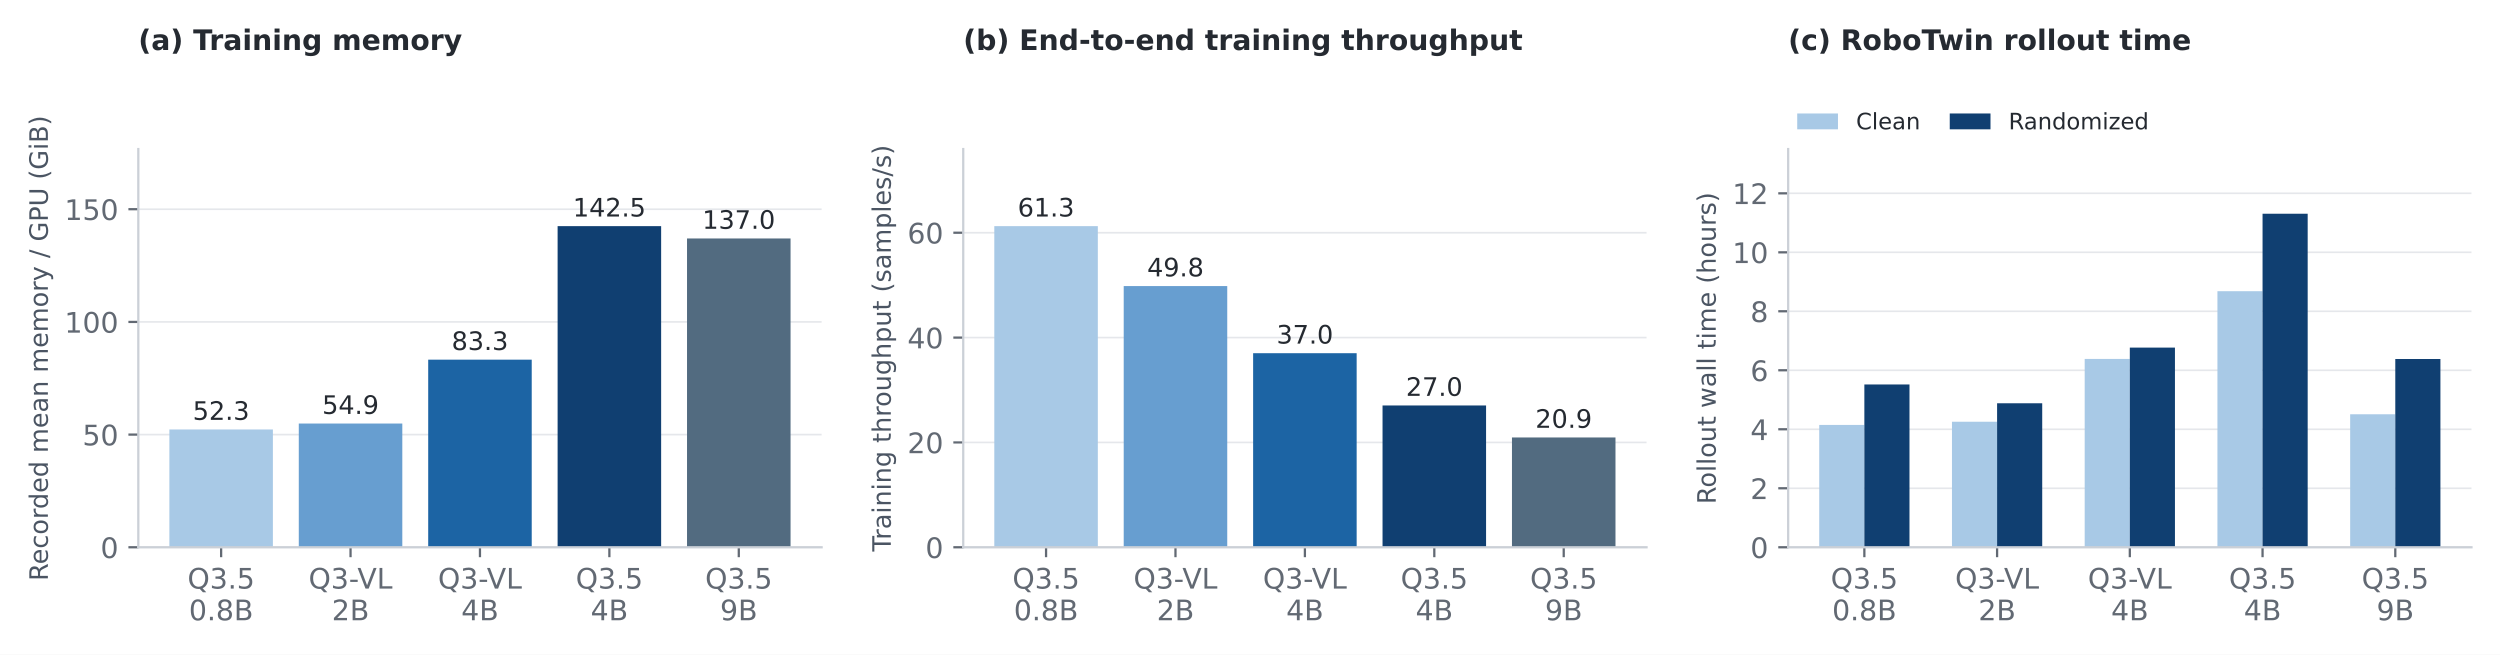
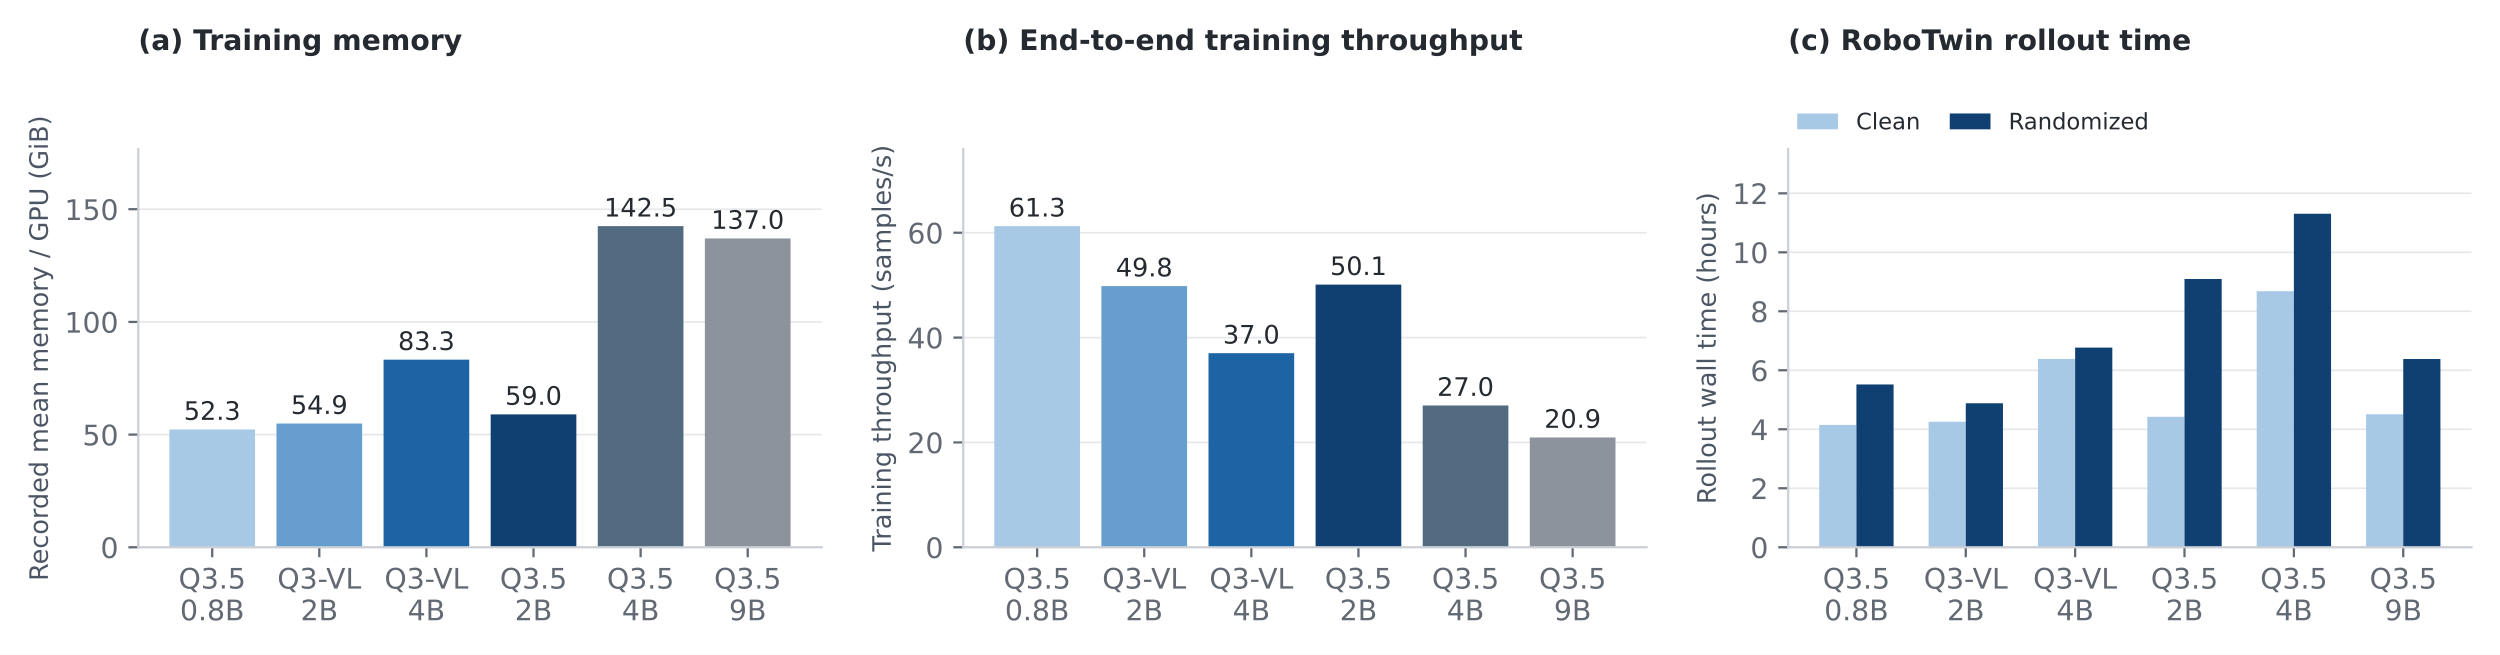
<svg xmlns="http://www.w3.org/2000/svg" xmlns:xlink="http://www.w3.org/1999/xlink" width="883.518pt" height="231.37pt" viewBox="0 0 883.518 231.37" version="1.1">
  <defs>
    <style type="text/css">*{stroke-linejoin: round; stroke-linecap: butt}</style>
  </defs>
  <g id="figure_1">
    <g id="patch_1">
-       <path d="M 0 231.37  L 883.518 231.37  L 883.518 0  L 0 0  z " style="fill: #ffffff" />
+       <path d="M 0 231.37 L 883.518 231.37 L 883.518 0 L 0 0 z " style="fill: #ffffff" />
    </g>
    <g id="axes_1">
      <g id="patch_2">
-         <path d="M 48.878 193.414  L 290.364 193.414  L 290.364 52.678  L 48.878 52.678  z " style="fill: #ffffff" />
+         <path d="M 48.878 193.414 L 290.364 193.414 L 290.364 52.678 L 48.878 52.678 z " style="fill: #ffffff" />
      </g>
      <g id="matplotlib.axis_1">
        <g id="xtick_1">
          <g id="line2d_1">
            <defs>
-               <path id="m65e625a162" d="M 0 0  L 0 3.5  " style="stroke: #626973; stroke-width: 0.8" />
+               <path id="m1ceeb39c96" d="M 0 0 L 0 3.5 " style="stroke: #626973; stroke-width: 0.8" />
            </defs>
            <g>
-               <use xlink:href="#m65e625a162" x="78.149" y="193.414" style="fill: #626973; stroke: #626973; stroke-width: 0.8" />
+               <use xlink:href="#m1ceeb39c96" x="74.995" y="193.414" style="fill: #626973; stroke: #626973; stroke-width: 0.8" />
            </g>
          </g>
          <g id="text_1">
-             <text style="font-size: 10px; font-family: 'DejaVu Sans'; fill: #626973" transform="translate(66.26142 208.0129)">Q3.5</text>
-             <text style="font-size: 10px; font-family: 'DejaVu Sans'; fill: #626973" transform="translate(66.76689 219.2107)">0.8B</text>
+             <text style="font-size: 10px; font-family: 'DejaVu Sans'; fill: #626973" transform="translate(63.10721 208.0129)">Q3.5</text>
+             <text style="font-size: 10px; font-family: 'DejaVu Sans'; fill: #626973" transform="translate(63.61268 219.2107)">0.8B</text>
          </g>
        </g>
        <g id="xtick_2">
          <g id="line2d_2">
            <g>
-               <use xlink:href="#m65e625a162" x="123.885" y="193.414" style="fill: #626973; stroke: #626973; stroke-width: 0.8" />
+               <use xlink:href="#m1ceeb39c96" x="112.845" y="193.414" style="fill: #626973; stroke: #626973; stroke-width: 0.8" />
            </g>
          </g>
          <g id="text_2">
-             <text style="font-size: 10px; font-family: 'DejaVu Sans'; fill: #626973" transform="translate(109.0514 208.0129)">Q3-VL</text>
-             <text style="font-size: 10px; font-family: 'DejaVu Sans'; fill: #626973" transform="translate(117.2733 219.2107)">2B</text>
+             <text style="font-size: 10px; font-family: 'DejaVu Sans'; fill: #626973" transform="translate(98.01169 208.0129)">Q3-VL</text>
+             <text style="font-size: 10px; font-family: 'DejaVu Sans'; fill: #626973" transform="translate(106.2336 219.2107)">2B</text>
          </g>
        </g>
        <g id="xtick_3">
          <g id="line2d_3">
            <g>
-               <use xlink:href="#m65e625a162" x="169.621" y="193.414" style="fill: #626973; stroke: #626973; stroke-width: 0.8" />
+               <use xlink:href="#m1ceeb39c96" x="150.696" y="193.414" style="fill: #626973; stroke: #626973; stroke-width: 0.8" />
            </g>
          </g>
          <g id="text_3">
-             <text style="font-size: 10px; font-family: 'DejaVu Sans'; fill: #626973" transform="translate(154.7876 208.0129)">Q3-VL</text>
-             <text style="font-size: 10px; font-family: 'DejaVu Sans'; fill: #626973" transform="translate(163.0094 219.2107)">4B</text>
+             <text style="font-size: 10px; font-family: 'DejaVu Sans'; fill: #626973" transform="translate(135.8623 208.0129)">Q3-VL</text>
+             <text style="font-size: 10px; font-family: 'DejaVu Sans'; fill: #626973" transform="translate(144.0841 219.2107)">4B</text>
          </g>
        </g>
        <g id="xtick_4">
          <g id="line2d_4">
            <g>
-               <use xlink:href="#m65e625a162" x="215.357" y="193.414" style="fill: #626973; stroke: #626973; stroke-width: 0.8" />
+               <use xlink:href="#m1ceeb39c96" x="188.546" y="193.414" style="fill: #626973; stroke: #626973; stroke-width: 0.8" />
            </g>
          </g>
          <g id="text_4">
-             <text style="font-size: 10px; font-family: 'DejaVu Sans'; fill: #626973" transform="translate(203.4698 208.0129)">Q3.5</text>
-             <text style="font-size: 10px; font-family: 'DejaVu Sans'; fill: #626973" transform="translate(208.7455 219.2107)">4B</text>
+             <text style="font-size: 10px; font-family: 'DejaVu Sans'; fill: #626973" transform="translate(176.6589 208.0129)">Q3.5</text>
+             <text style="font-size: 10px; font-family: 'DejaVu Sans'; fill: #626973" transform="translate(181.9347 219.2107)">2B</text>
          </g>
        </g>
        <g id="xtick_5">
          <g id="line2d_5">
            <g>
-               <use xlink:href="#m65e625a162" x="261.093" y="193.414" style="fill: #626973; stroke: #626973; stroke-width: 0.8" />
+               <use xlink:href="#m1ceeb39c96" x="226.397" y="193.414" style="fill: #626973; stroke: #626973; stroke-width: 0.8" />
            </g>
          </g>
          <g id="text_5">
-             <text style="font-size: 10px; font-family: 'DejaVu Sans'; fill: #626973" transform="translate(249.2059 208.0129)">Q3.5</text>
-             <text style="font-size: 10px; font-family: 'DejaVu Sans'; fill: #626973" transform="translate(254.4816 219.2107)">9B</text>
+             <text style="font-size: 10px; font-family: 'DejaVu Sans'; fill: #626973" transform="translate(214.5095 208.0129)">Q3.5</text>
+             <text style="font-size: 10px; font-family: 'DejaVu Sans'; fill: #626973" transform="translate(219.7853 219.2107)">4B</text>
+           </g>
+         </g>
+         <g id="xtick_6">
+           <g id="line2d_6">
+             <g>
+               <use xlink:href="#m1ceeb39c96" x="264.248" y="193.414" style="fill: #626973; stroke: #626973; stroke-width: 0.8" />
+             </g>
+           </g>
+           <g id="text_6">
+             <text style="font-size: 10px; font-family: 'DejaVu Sans'; fill: #626973" transform="translate(252.3601 208.0129)">Q3.5</text>
+             <text style="font-size: 10px; font-family: 'DejaVu Sans'; fill: #626973" transform="translate(257.6359 219.2107)">9B</text>
          </g>
        </g>
      </g>
      <g id="matplotlib.axis_2">
        <g id="ytick_1">
-           <g id="line2d_6">
-             <path d="M 48.878 193.414  L 290.364 193.414  " clip-path="url(#p0111be0863)" style="fill: none; stroke: #e5e7eb; stroke-width: 0.6; stroke-linecap: square" />
-           </g>
          <g id="line2d_7">
+             <path d="M 48.878 193.414 L 290.364 193.414 " clip-path="url(#pf7e05be89d)" style="fill: none; stroke: #e5e7eb; stroke-width: 0.6; stroke-linecap: square" />
+           </g>
+           <g id="line2d_8">
            <defs>
-               <path id="m2b2f11b1a8" d="M 0 0  L -3.5 0  " style="stroke: #626973; stroke-width: 0.8" />
+               <path id="me6a052bbff" d="M 0 0 L -3.5 0 " style="stroke: #626973; stroke-width: 0.8" />
            </defs>
            <g>
-               <use xlink:href="#m2b2f11b1a8" x="48.878" y="193.414" style="fill: #626973; stroke: #626973; stroke-width: 0.8" />
-             </g>
-           </g>
-           <g id="text_6">
+               <use xlink:href="#me6a052bbff" x="48.878" y="193.414" style="fill: #626973; stroke: #626973; stroke-width: 0.8" />
+             </g>
+           </g>
+           <g id="text_7">
            <text style="font-size: 10px; font-family: 'DejaVu Sans'; text-anchor: end; fill: #626973" x="41.878" y="197.214" transform="rotate(-0 41.87781 197.2137)">0</text>
          </g>
        </g>
        <g id="ytick_2">
-           <g id="line2d_8">
-             <path d="M 48.878 153.591  L 290.364 153.591  " clip-path="url(#p0111be0863)" style="fill: none; stroke: #e5e7eb; stroke-width: 0.6; stroke-linecap: square" />
-           </g>
          <g id="line2d_9">
-             <g>
-               <use xlink:href="#m2b2f11b1a8" x="48.878" y="153.591" style="fill: #626973; stroke: #626973; stroke-width: 0.8" />
-             </g>
-           </g>
-           <g id="text_7">
+             <path d="M 48.878 153.591 L 290.364 153.591 " clip-path="url(#pf7e05be89d)" style="fill: none; stroke: #e5e7eb; stroke-width: 0.6; stroke-linecap: square" />
+           </g>
+           <g id="line2d_10">
+             <g>
+               <use xlink:href="#me6a052bbff" x="48.878" y="153.591" style="fill: #626973; stroke: #626973; stroke-width: 0.8" />
+             </g>
+           </g>
+           <g id="text_8">
            <text style="font-size: 10px; font-family: 'DejaVu Sans'; text-anchor: end; fill: #626973" x="41.878" y="157.39" transform="rotate(-0 41.87781 157.3902)">50</text>
          </g>
        </g>
        <g id="ytick_3">
-           <g id="line2d_10">
-             <path d="M 48.878 113.768  L 290.364 113.768  " clip-path="url(#p0111be0863)" style="fill: none; stroke: #e5e7eb; stroke-width: 0.6; stroke-linecap: square" />
-           </g>
          <g id="line2d_11">
-             <g>
-               <use xlink:href="#m2b2f11b1a8" x="48.878" y="113.768" style="fill: #626973; stroke: #626973; stroke-width: 0.8" />
-             </g>
-           </g>
-           <g id="text_8">
+             <path d="M 48.878 113.768 L 290.364 113.768 " clip-path="url(#pf7e05be89d)" style="fill: none; stroke: #e5e7eb; stroke-width: 0.6; stroke-linecap: square" />
+           </g>
+           <g id="line2d_12">
+             <g>
+               <use xlink:href="#me6a052bbff" x="48.878" y="113.768" style="fill: #626973; stroke: #626973; stroke-width: 0.8" />
+             </g>
+           </g>
+           <g id="text_9">
            <text style="font-size: 10px; font-family: 'DejaVu Sans'; text-anchor: end; fill: #626973" x="41.878" y="117.567" transform="rotate(-0 41.87781 117.5668)">100</text>
          </g>
        </g>
        <g id="ytick_4">
-           <g id="line2d_12">
-             <path d="M 48.878 73.944  L 290.364 73.944  " clip-path="url(#p0111be0863)" style="fill: none; stroke: #e5e7eb; stroke-width: 0.6; stroke-linecap: square" />
-           </g>
          <g id="line2d_13">
-             <g>
-               <use xlink:href="#m2b2f11b1a8" x="48.878" y="73.944" style="fill: #626973; stroke: #626973; stroke-width: 0.8" />
-             </g>
-           </g>
-           <g id="text_9">
+             <path d="M 48.878 73.944 L 290.364 73.944 " clip-path="url(#pf7e05be89d)" style="fill: none; stroke: #e5e7eb; stroke-width: 0.6; stroke-linecap: square" />
+           </g>
+           <g id="line2d_14">
+             <g>
+               <use xlink:href="#me6a052bbff" x="48.878" y="73.944" style="fill: #626973; stroke: #626973; stroke-width: 0.8" />
+             </g>
+           </g>
+           <g id="text_10">
            <text style="font-size: 10px; font-family: 'DejaVu Sans'; text-anchor: end; fill: #626973" x="41.878" y="77.743" transform="rotate(-0 41.87781 77.74337)">150</text>
          </g>
        </g>
-         <g id="text_10">
+         <g id="text_11">
          <text style="font-size: 9px; font-family: 'DejaVu Sans'; text-anchor: middle; fill: #4b5563" x="16.919" y="123.046" transform="rotate(-90 16.91859 123.0464)">Recorded mean memory / GPU (GiB)</text>
        </g>
      </g>
      <g id="patch_3">
-         <path d="M 59.854 193.414  L 96.443 193.414  L 96.443 151.783  L 59.854 151.783  z " clip-path="url(#p0111be0863)" style="fill: #a8c9e6" />
+         <path d="M 59.854 193.414 L 90.135 193.414 L 90.135 151.783 L 59.854 151.783 z " clip-path="url(#pf7e05be89d)" style="fill: #a8c9e6" />
      </g>
      <g id="patch_4">
-         <path d="M 105.591 193.414  L 142.179 193.414  L 142.179 149.688  L 105.591 149.688  z " clip-path="url(#p0111be0863)" style="fill: #679ed0" />
+         <path d="M 97.705 193.414 L 127.986 193.414 L 127.986 149.688 L 97.705 149.688 z " clip-path="url(#pf7e05be89d)" style="fill: #679ed0" />
      </g>
      <g id="patch_5">
-         <path d="M 151.327 193.414  L 187.916 193.414  L 187.916 127.1  L 151.327 127.1  z " clip-path="url(#p0111be0863)" style="fill: #1c64a4" />
+         <path d="M 135.556 193.414 L 165.836 193.414 L 165.836 127.1 L 135.556 127.1 z " clip-path="url(#pf7e05be89d)" style="fill: #1c64a4" />
      </g>
      <g id="patch_6">
-         <path d="M 197.063 193.414  L 233.652 193.414  L 233.652 79.918  L 197.063 79.918  z " clip-path="url(#p0111be0863)" style="fill: #103f71" />
+         <path d="M 173.406 193.414 L 203.687 193.414 L 203.687 146.463 L 173.406 146.463 z " clip-path="url(#pf7e05be89d)" style="fill: #103f71" />
      </g>
      <g id="patch_7">
-         <path d="M 242.799 193.414  L 279.388 193.414  L 279.388 84.266  L 242.799 84.266  z " clip-path="url(#p0111be0863)" style="fill: #526b80" />
+         <path d="M 211.257 193.414 L 241.537 193.414 L 241.537 79.918 L 211.257 79.918 z " clip-path="url(#pf7e05be89d)" style="fill: #526b80" />
      </g>
      <g id="patch_8">
-         <path d="M 48.878 193.414  L 48.878 52.678  " style="fill: none; stroke: #cbd0d7; stroke-width: 0.8; stroke-linejoin: miter; stroke-linecap: square" />
+         <path d="M 249.107 193.414 L 279.388 193.414 L 279.388 84.266 L 249.107 84.266 z " clip-path="url(#pf7e05be89d)" style="fill: #8c939c" />
      </g>
      <g id="patch_9">
-         <path d="M 48.878 193.414  L 290.364 193.414  " style="fill: none; stroke: #cbd0d7; stroke-width: 0.8; stroke-linejoin: miter; stroke-linecap: square" />
-       </g>
-       <g id="text_11">
-         <text style="font-size: 9px; font-family: 'DejaVu Sans'; text-anchor: middle; fill: #252a31" x="78.149" y="148.378" transform="rotate(-0 78.14892 148.3781)">52.3</text>
+         <path d="M 48.878 193.414 L 48.878 52.678 " style="fill: none; stroke: #cbd0d7; stroke-width: 0.8; stroke-linejoin: miter; stroke-linecap: square" />
+       </g>
+       <g id="patch_10">
+         <path d="M 48.878 193.414 L 290.364 193.414 " style="fill: none; stroke: #cbd0d7; stroke-width: 0.8; stroke-linejoin: miter; stroke-linecap: square" />
      </g>
      <g id="text_12">
-         <text style="font-size: 9px; font-family: 'DejaVu Sans'; text-anchor: middle; fill: #252a31" x="123.885" y="146.283" transform="rotate(-0 123.885 146.2834)">54.9</text>
+         <text style="font-size: 9px; font-family: 'DejaVu Sans'; text-anchor: middle; fill: #252a31" x="74.995" y="148.378" transform="rotate(-0 74.99471 148.3781)">52.3</text>
      </g>
      <g id="text_13">
-         <text style="font-size: 9px; font-family: 'DejaVu Sans'; text-anchor: middle; fill: #252a31" x="169.621" y="123.696" transform="rotate(-0 169.6211 123.6956)">83.3</text>
+         <text style="font-size: 9px; font-family: 'DejaVu Sans'; text-anchor: middle; fill: #252a31" x="112.845" y="146.283" transform="rotate(-0 112.8453 146.2834)">54.9</text>
      </g>
      <g id="text_14">
-         <text style="font-size: 9px; font-family: 'DejaVu Sans'; text-anchor: middle; fill: #252a31" x="215.357" y="76.513" transform="rotate(-0 215.3573 76.51276)">142.5</text>
+         <text style="font-size: 9px; font-family: 'DejaVu Sans'; text-anchor: middle; fill: #252a31" x="150.696" y="123.696" transform="rotate(-0 150.6959 123.6956)">83.3</text>
      </g>
      <g id="text_15">
-         <text style="font-size: 9px; font-family: 'DejaVu Sans'; text-anchor: middle; fill: #252a31" x="261.093" y="80.861" transform="rotate(-0 261.0934 80.86148)">137.0</text>
+         <text style="font-size: 9px; font-family: 'DejaVu Sans'; text-anchor: middle; fill: #252a31" x="188.546" y="143.058" transform="rotate(-0 188.5464 143.0577)">59.0</text>
      </g>
      <g id="text_16">
+         <text style="font-size: 9px; font-family: 'DejaVu Sans'; text-anchor: middle; fill: #252a31" x="226.397" y="76.513" transform="rotate(-0 226.397 76.51276)">142.5</text>
+       </g>
+       <g id="text_17">
+         <text style="font-size: 9px; font-family: 'DejaVu Sans'; text-anchor: middle; fill: #252a31" x="264.248" y="80.861" transform="rotate(-0 264.2476 80.86148)">137.0</text>
+       </g>
+       <g id="text_18">
        <text style="font-weight: 700; font-size: 10px; font-family: 'DejaVu Sans'; text-anchor: start; fill: #252a31" x="48.878" y="17.678" transform="rotate(-0 48.87781 17.67844)">(a) Training memory</text>
      </g>
    </g>
    <g id="axes_2">
-       <g id="patch_10">
-         <path d="M 340.414 193.414  L 581.901 193.414  L 581.901 52.678  L 340.414 52.678  z " style="fill: #ffffff" />
+       <g id="patch_11">
+         <path d="M 340.414 193.414 L 581.901 193.414 L 581.901 52.678 L 340.414 52.678 z " style="fill: #ffffff" />
      </g>
      <g id="matplotlib.axis_3">
-         <g id="xtick_6">
-           <g id="line2d_14">
-             <g>
-               <use xlink:href="#m65e625a162" x="369.686" y="193.414" style="fill: #626973; stroke: #626973; stroke-width: 0.8" />
-             </g>
-           </g>
-           <g id="text_17">
-             <text style="font-size: 10px; font-family: 'DejaVu Sans'; fill: #626973" transform="translate(357.7981 208.0129)">Q3.5</text>
-             <text style="font-size: 10px; font-family: 'DejaVu Sans'; fill: #626973" transform="translate(358.3036 219.2107)">0.8B</text>
-           </g>
-         </g>
        <g id="xtick_7">
          <g id="line2d_15">
            <g>
-               <use xlink:href="#m65e625a162" x="415.422" y="193.414" style="fill: #626973; stroke: #626973; stroke-width: 0.8" />
-             </g>
-           </g>
-           <g id="text_18">
-             <text style="font-size: 10px; font-family: 'DejaVu Sans'; fill: #626973" transform="translate(400.5881 208.0129)">Q3-VL</text>
-             <text style="font-size: 10px; font-family: 'DejaVu Sans'; fill: #626973" transform="translate(408.81 219.2107)">2B</text>
+               <use xlink:href="#m1ceeb39c96" x="366.531" y="193.414" style="fill: #626973; stroke: #626973; stroke-width: 0.8" />
+             </g>
+           </g>
+           <g id="text_19">
+             <text style="font-size: 10px; font-family: 'DejaVu Sans'; fill: #626973" transform="translate(354.6439 208.0129)">Q3.5</text>
+             <text style="font-size: 10px; font-family: 'DejaVu Sans'; fill: #626973" transform="translate(355.1493 219.2107)">0.8B</text>
          </g>
        </g>
        <g id="xtick_8">
          <g id="line2d_16">
            <g>
-               <use xlink:href="#m65e625a162" x="461.158" y="193.414" style="fill: #626973; stroke: #626973; stroke-width: 0.8" />
-             </g>
-           </g>
-           <g id="text_19">
-             <text style="font-size: 10px; font-family: 'DejaVu Sans'; fill: #626973" transform="translate(446.3242 208.0129)">Q3-VL</text>
-             <text style="font-size: 10px; font-family: 'DejaVu Sans'; fill: #626973" transform="translate(454.5461 219.2107)">4B</text>
+               <use xlink:href="#m1ceeb39c96" x="404.382" y="193.414" style="fill: #626973; stroke: #626973; stroke-width: 0.8" />
+             </g>
+           </g>
+           <g id="text_20">
+             <text style="font-size: 10px; font-family: 'DejaVu Sans'; fill: #626973" transform="translate(389.5484 208.0129)">Q3-VL</text>
+             <text style="font-size: 10px; font-family: 'DejaVu Sans'; fill: #626973" transform="translate(397.7702 219.2107)">2B</text>
          </g>
        </g>
        <g id="xtick_9">
          <g id="line2d_17">
            <g>
-               <use xlink:href="#m65e625a162" x="506.894" y="193.414" style="fill: #626973; stroke: #626973; stroke-width: 0.8" />
-             </g>
-           </g>
-           <g id="text_20">
-             <text style="font-size: 10px; font-family: 'DejaVu Sans'; fill: #626973" transform="translate(495.0064 208.0129)">Q3.5</text>
-             <text style="font-size: 10px; font-family: 'DejaVu Sans'; fill: #626973" transform="translate(500.2822 219.2107)">4B</text>
+               <use xlink:href="#m1ceeb39c96" x="442.233" y="193.414" style="fill: #626973; stroke: #626973; stroke-width: 0.8" />
+             </g>
+           </g>
+           <g id="text_21">
+             <text style="font-size: 10px; font-family: 'DejaVu Sans'; fill: #626973" transform="translate(427.3989 208.0129)">Q3-VL</text>
+             <text style="font-size: 10px; font-family: 'DejaVu Sans'; fill: #626973" transform="translate(435.6208 219.2107)">4B</text>
          </g>
        </g>
        <g id="xtick_10">
          <g id="line2d_18">
            <g>
-               <use xlink:href="#m65e625a162" x="552.63" y="193.414" style="fill: #626973; stroke: #626973; stroke-width: 0.8" />
-             </g>
-           </g>
-           <g id="text_21">
-             <text style="font-size: 10px; font-family: 'DejaVu Sans'; fill: #626973" transform="translate(540.7425 208.0129)">Q3.5</text>
-             <text style="font-size: 10px; font-family: 'DejaVu Sans'; fill: #626973" transform="translate(546.0183 219.2107)">9B</text>
+               <use xlink:href="#m1ceeb39c96" x="480.083" y="193.414" style="fill: #626973; stroke: #626973; stroke-width: 0.8" />
+             </g>
+           </g>
+           <g id="text_22">
+             <text style="font-size: 10px; font-family: 'DejaVu Sans'; fill: #626973" transform="translate(468.1956 208.0129)">Q3.5</text>
+             <text style="font-size: 10px; font-family: 'DejaVu Sans'; fill: #626973" transform="translate(473.4714 219.2107)">2B</text>
+           </g>
+         </g>
+         <g id="xtick_11">
+           <g id="line2d_19">
+             <g>
+               <use xlink:href="#m1ceeb39c96" x="517.934" y="193.414" style="fill: #626973; stroke: #626973; stroke-width: 0.8" />
+             </g>
+           </g>
+           <g id="text_23">
+             <text style="font-size: 10px; font-family: 'DejaVu Sans'; fill: #626973" transform="translate(506.0462 208.0129)">Q3.5</text>
+             <text style="font-size: 10px; font-family: 'DejaVu Sans'; fill: #626973" transform="translate(511.322 219.2107)">4B</text>
+           </g>
+         </g>
+         <g id="xtick_12">
+           <g id="line2d_20">
+             <g>
+               <use xlink:href="#m1ceeb39c96" x="555.784" y="193.414" style="fill: #626973; stroke: #626973; stroke-width: 0.8" />
+             </g>
+           </g>
+           <g id="text_24">
+             <text style="font-size: 10px; font-family: 'DejaVu Sans'; fill: #626973" transform="translate(543.8967 208.0129)">Q3.5</text>
+             <text style="font-size: 10px; font-family: 'DejaVu Sans'; fill: #626973" transform="translate(549.1725 219.2107)">9B</text>
          </g>
        </g>
      </g>
      <g id="matplotlib.axis_4">
        <g id="ytick_5">
-           <g id="line2d_19">
-             <path d="M 340.414 193.414  L 581.901 193.414  " clip-path="url(#pdcdfda5ac3)" style="fill: none; stroke: #e5e7eb; stroke-width: 0.6; stroke-linecap: square" />
-           </g>
-           <g id="line2d_20">
-             <g>
-               <use xlink:href="#m2b2f11b1a8" x="340.414" y="193.414" style="fill: #626973; stroke: #626973; stroke-width: 0.8" />
-             </g>
-           </g>
-           <g id="text_22">
+           <g id="line2d_21">
+             <path d="M 340.414 193.414 L 581.901 193.414 " clip-path="url(#pbbe86c4550)" style="fill: none; stroke: #e5e7eb; stroke-width: 0.6; stroke-linecap: square" />
+           </g>
+           <g id="line2d_22">
+             <g>
+               <use xlink:href="#me6a052bbff" x="340.414" y="193.414" style="fill: #626973; stroke: #626973; stroke-width: 0.8" />
+             </g>
+           </g>
+           <g id="text_25">
            <text style="font-size: 10px; font-family: 'DejaVu Sans'; text-anchor: end; fill: #626973" x="333.414" y="197.214" transform="rotate(-0 333.4145 197.2137)">0</text>
          </g>
        </g>
        <g id="ytick_6">
-           <g id="line2d_21">
-             <path d="M 340.414 156.359  L 581.901 156.359  " clip-path="url(#pdcdfda5ac3)" style="fill: none; stroke: #e5e7eb; stroke-width: 0.6; stroke-linecap: square" />
-           </g>
-           <g id="line2d_22">
-             <g>
-               <use xlink:href="#m2b2f11b1a8" x="340.414" y="156.359" style="fill: #626973; stroke: #626973; stroke-width: 0.8" />
-             </g>
-           </g>
-           <g id="text_23">
+           <g id="line2d_23">
+             <path d="M 340.414 156.359 L 581.901 156.359 " clip-path="url(#pbbe86c4550)" style="fill: none; stroke: #e5e7eb; stroke-width: 0.6; stroke-linecap: square" />
+           </g>
+           <g id="line2d_24">
+             <g>
+               <use xlink:href="#me6a052bbff" x="340.414" y="156.359" style="fill: #626973; stroke: #626973; stroke-width: 0.8" />
+             </g>
+           </g>
+           <g id="text_26">
            <text style="font-size: 10px; font-family: 'DejaVu Sans'; text-anchor: end; fill: #626973" x="333.414" y="160.159" transform="rotate(-0 333.4145 160.1586)">20</text>
          </g>
        </g>
        <g id="ytick_7">
-           <g id="line2d_23">
-             <path d="M 340.414 119.304  L 581.901 119.304  " clip-path="url(#pdcdfda5ac3)" style="fill: none; stroke: #e5e7eb; stroke-width: 0.6; stroke-linecap: square" />
-           </g>
-           <g id="line2d_24">
-             <g>
-               <use xlink:href="#m2b2f11b1a8" x="340.414" y="119.304" style="fill: #626973; stroke: #626973; stroke-width: 0.8" />
-             </g>
-           </g>
-           <g id="text_24">
+           <g id="line2d_25">
+             <path d="M 340.414 119.304 L 581.901 119.304 " clip-path="url(#pbbe86c4550)" style="fill: none; stroke: #e5e7eb; stroke-width: 0.6; stroke-linecap: square" />
+           </g>
+           <g id="line2d_26">
+             <g>
+               <use xlink:href="#me6a052bbff" x="340.414" y="119.304" style="fill: #626973; stroke: #626973; stroke-width: 0.8" />
+             </g>
+           </g>
+           <g id="text_27">
            <text style="font-size: 10px; font-family: 'DejaVu Sans'; text-anchor: end; fill: #626973" x="333.414" y="123.104" transform="rotate(-0 333.4145 123.1036)">40</text>
          </g>
        </g>
        <g id="ytick_8">
-           <g id="line2d_25">
-             <path d="M 340.414 82.249  L 581.901 82.249  " clip-path="url(#pdcdfda5ac3)" style="fill: none; stroke: #e5e7eb; stroke-width: 0.6; stroke-linecap: square" />
-           </g>
-           <g id="line2d_26">
-             <g>
-               <use xlink:href="#m2b2f11b1a8" x="340.414" y="82.249" style="fill: #626973; stroke: #626973; stroke-width: 0.8" />
-             </g>
-           </g>
-           <g id="text_25">
+           <g id="line2d_27">
+             <path d="M 340.414 82.249 L 581.901 82.249 " clip-path="url(#pbbe86c4550)" style="fill: none; stroke: #e5e7eb; stroke-width: 0.6; stroke-linecap: square" />
+           </g>
+           <g id="line2d_28">
+             <g>
+               <use xlink:href="#me6a052bbff" x="340.414" y="82.249" style="fill: #626973; stroke: #626973; stroke-width: 0.8" />
+             </g>
+           </g>
+           <g id="text_28">
            <text style="font-size: 10px; font-family: 'DejaVu Sans'; text-anchor: end; fill: #626973" x="333.414" y="86.049" transform="rotate(-0 333.4145 86.04853)">60</text>
          </g>
        </g>
-         <g id="text_26">
+         <g id="text_29">
          <text style="font-size: 9px; font-family: 'DejaVu Sans'; text-anchor: middle; fill: #4b5563" x="314.818" y="123.046" transform="rotate(-90 314.8178 123.0464)">Training throughput (samples/s)</text>
        </g>
      </g>
-       <g id="patch_11">
-         <path d="M 351.391 193.414  L 387.98 193.414  L 387.98 79.918  L 351.391 79.918  z " clip-path="url(#pdcdfda5ac3)" style="fill: #a8c9e6" />
-       </g>
      <g id="patch_12">
-         <path d="M 397.127 193.414  L 433.716 193.414  L 433.716 101.087  L 397.127 101.087  z " clip-path="url(#pdcdfda5ac3)" style="fill: #679ed0" />
+         <path d="M 351.391 193.414 L 381.672 193.414 L 381.672 79.918 L 351.391 79.918 z " clip-path="url(#pbbe86c4550)" style="fill: #a8c9e6" />
      </g>
      <g id="patch_13">
-         <path d="M 442.863 193.414  L 479.452 193.414  L 479.452 124.825  L 442.863 124.825  z " clip-path="url(#pdcdfda5ac3)" style="fill: #1c64a4" />
+         <path d="M 389.242 193.414 L 419.522 193.414 L 419.522 101.087 L 389.242 101.087 z " clip-path="url(#pbbe86c4550)" style="fill: #679ed0" />
      </g>
      <g id="patch_14">
-         <path d="M 488.599 193.414  L 525.188 193.414  L 525.188 143.302  L 488.599 143.302  z " clip-path="url(#pdcdfda5ac3)" style="fill: #103f71" />
+         <path d="M 427.092 193.414 L 457.373 193.414 L 457.373 124.825 L 427.092 124.825 z " clip-path="url(#pbbe86c4550)" style="fill: #1c64a4" />
      </g>
      <g id="patch_15">
-         <path d="M 534.336 193.414  L 570.924 193.414  L 570.924 154.604  L 534.336 154.604  z " clip-path="url(#pdcdfda5ac3)" style="fill: #526b80" />
+         <path d="M 464.943 193.414 L 495.223 193.414 L 495.223 100.59 L 464.943 100.59 z " clip-path="url(#pbbe86c4550)" style="fill: #103f71" />
      </g>
      <g id="patch_16">
-         <path d="M 340.414 193.414  L 340.414 52.678  " style="fill: none; stroke: #cbd0d7; stroke-width: 0.8; stroke-linejoin: miter; stroke-linecap: square" />
+         <path d="M 502.793 193.414 L 533.074 193.414 L 533.074 143.302 L 502.793 143.302 z " clip-path="url(#pbbe86c4550)" style="fill: #526b80" />
      </g>
      <g id="patch_17">
-         <path d="M 340.414 193.414  L 581.901 193.414  " style="fill: none; stroke: #cbd0d7; stroke-width: 0.8; stroke-linejoin: miter; stroke-linecap: square" />
-       </g>
-       <g id="text_27">
-         <text style="font-size: 9px; font-family: 'DejaVu Sans'; text-anchor: middle; fill: #252a31" x="369.686" y="76.513" transform="rotate(-0 369.6856 76.51276)">61.3</text>
-       </g>
-       <g id="text_28">
-         <text style="font-size: 9px; font-family: 'DejaVu Sans'; text-anchor: middle; fill: #252a31" x="415.422" y="97.682" transform="rotate(-0 415.4217 97.68161)">49.8</text>
-       </g>
-       <g id="text_29">
-         <text style="font-size: 9px; font-family: 'DejaVu Sans'; text-anchor: middle; fill: #252a31" x="461.158" y="121.421" transform="rotate(-0 461.1578 121.4206)">37.0</text>
+         <path d="M 540.644 193.414 L 570.924 193.414 L 570.924 154.604 L 540.644 154.604 z " clip-path="url(#pbbe86c4550)" style="fill: #8c939c" />
+       </g>
+       <g id="patch_18">
+         <path d="M 340.414 193.414 L 340.414 52.678 " style="fill: none; stroke: #cbd0d7; stroke-width: 0.8; stroke-linejoin: miter; stroke-linecap: square" />
+       </g>
+       <g id="patch_19">
+         <path d="M 340.414 193.414 L 581.901 193.414 " style="fill: none; stroke: #cbd0d7; stroke-width: 0.8; stroke-linejoin: miter; stroke-linecap: square" />
      </g>
      <g id="text_30">
-         <text style="font-size: 9px; font-family: 'DejaVu Sans'; text-anchor: middle; fill: #252a31" x="506.894" y="139.897" transform="rotate(-0 506.8939 139.8969)">27.0</text>
+         <text style="font-size: 9px; font-family: 'DejaVu Sans'; text-anchor: middle; fill: #252a31" x="366.531" y="76.513" transform="rotate(-0 366.5314 76.51276)">61.3</text>
      </g>
      <g id="text_31">
-         <text style="font-size: 9px; font-family: 'DejaVu Sans'; text-anchor: middle; fill: #252a31" x="552.63" y="151.199" transform="rotate(-0 552.63 151.1988)">20.9</text>
+         <text style="font-size: 9px; font-family: 'DejaVu Sans'; text-anchor: middle; fill: #252a31" x="404.382" y="97.682" transform="rotate(-0 404.382 97.68161)">49.8</text>
      </g>
      <g id="text_32">
+         <text style="font-size: 9px; font-family: 'DejaVu Sans'; text-anchor: middle; fill: #252a31" x="442.233" y="121.421" transform="rotate(-0 442.2325 121.4206)">37.0</text>
+       </g>
+       <g id="text_33">
+         <text style="font-size: 9px; font-family: 'DejaVu Sans'; text-anchor: middle; fill: #252a31" x="480.083" y="97.185" transform="rotate(-0 480.0831 97.18532)">50.1</text>
+       </g>
+       <g id="text_34">
+         <text style="font-size: 9px; font-family: 'DejaVu Sans'; text-anchor: middle; fill: #252a31" x="517.934" y="139.897" transform="rotate(-0 517.9337 139.8969)">27.0</text>
+       </g>
+       <g id="text_35">
+         <text style="font-size: 9px; font-family: 'DejaVu Sans'; text-anchor: middle; fill: #252a31" x="555.784" y="151.199" transform="rotate(-0 555.7842 151.1988)">20.9</text>
+       </g>
+       <g id="text_36">
        <text style="font-weight: 700; font-size: 10px; font-family: 'DejaVu Sans'; text-anchor: start; fill: #252a31" x="340.414" y="17.678" transform="rotate(-0 340.4145 17.67844)">(b) End-to-end training throughput</text>
      </g>
    </g>
    <g id="axes_3">
-       <g id="patch_18">
-         <path d="M 631.951 193.414  L 873.438 193.414  L 873.438 52.678  L 631.951 52.678  z " style="fill: #ffffff" />
+       <g id="patch_20">
+         <path d="M 631.951 193.414 L 873.438 193.414 L 873.438 52.678 L 631.951 52.678 z " style="fill: #ffffff" />
      </g>
      <g id="matplotlib.axis_5">
-         <g id="xtick_11">
-           <g id="line2d_27">
-             <g>
-               <use xlink:href="#m65e625a162" x="658.877" y="193.414" style="fill: #626973; stroke: #626973; stroke-width: 0.8" />
-             </g>
-           </g>
-           <g id="text_33">
-             <text style="font-size: 10px; font-family: 'DejaVu Sans'; fill: #626973" transform="translate(646.9893 208.0129)">Q3.5</text>
-             <text style="font-size: 10px; font-family: 'DejaVu Sans'; fill: #626973" transform="translate(647.4948 219.2107)">0.8B</text>
-           </g>
-         </g>
-         <g id="xtick_12">
-           <g id="line2d_28">
-             <g>
-               <use xlink:href="#m65e625a162" x="705.786" y="193.414" style="fill: #626973; stroke: #626973; stroke-width: 0.8" />
-             </g>
-           </g>
-           <g id="text_34">
-             <text style="font-size: 10px; font-family: 'DejaVu Sans'; fill: #626973" transform="translate(690.9521 208.0129)">Q3-VL</text>
-             <text style="font-size: 10px; font-family: 'DejaVu Sans'; fill: #626973" transform="translate(699.1739 219.2107)">2B</text>
-           </g>
-         </g>
        <g id="xtick_13">
          <g id="line2d_29">
            <g>
-               <use xlink:href="#m65e625a162" x="752.694" y="193.414" style="fill: #626973; stroke: #626973; stroke-width: 0.8" />
-             </g>
-           </g>
-           <g id="text_35">
-             <text style="font-size: 10px; font-family: 'DejaVu Sans'; fill: #626973" transform="translate(737.8609 208.0129)">Q3-VL</text>
-             <text style="font-size: 10px; font-family: 'DejaVu Sans'; fill: #626973" transform="translate(746.0828 219.2107)">4B</text>
+               <use xlink:href="#m1ceeb39c96" x="656.069" y="193.414" style="fill: #626973; stroke: #626973; stroke-width: 0.8" />
+             </g>
+           </g>
+           <g id="text_37">
+             <text style="font-size: 10px; font-family: 'DejaVu Sans'; fill: #626973" transform="translate(644.1814 208.0129)">Q3.5</text>
+             <text style="font-size: 10px; font-family: 'DejaVu Sans'; fill: #626973" transform="translate(644.6869 219.2107)">0.8B</text>
          </g>
        </g>
        <g id="xtick_14">
          <g id="line2d_30">
            <g>
-               <use xlink:href="#m65e625a162" x="799.603" y="193.414" style="fill: #626973; stroke: #626973; stroke-width: 0.8" />
-             </g>
-           </g>
-           <g id="text_36">
-             <text style="font-size: 10px; font-family: 'DejaVu Sans'; fill: #626973" transform="translate(787.7158 208.0129)">Q3.5</text>
-             <text style="font-size: 10px; font-family: 'DejaVu Sans'; fill: #626973" transform="translate(792.9916 219.2107)">4B</text>
+               <use xlink:href="#m1ceeb39c96" x="694.719" y="193.414" style="fill: #626973; stroke: #626973; stroke-width: 0.8" />
+             </g>
+           </g>
+           <g id="text_38">
+             <text style="font-size: 10px; font-family: 'DejaVu Sans'; fill: #626973" transform="translate(679.8855 208.0129)">Q3-VL</text>
+             <text style="font-size: 10px; font-family: 'DejaVu Sans'; fill: #626973" transform="translate(688.1074 219.2107)">2B</text>
          </g>
        </g>
        <g id="xtick_15">
          <g id="line2d_31">
            <g>
-               <use xlink:href="#m65e625a162" x="846.512" y="193.414" style="fill: #626973; stroke: #626973; stroke-width: 0.8" />
-             </g>
-           </g>
-           <g id="text_37">
-             <text style="font-size: 10px; font-family: 'DejaVu Sans'; fill: #626973" transform="translate(834.6246 208.0129)">Q3.5</text>
-             <text style="font-size: 10px; font-family: 'DejaVu Sans'; fill: #626973" transform="translate(839.9004 219.2107)">9B</text>
+               <use xlink:href="#m1ceeb39c96" x="733.369" y="193.414" style="fill: #626973; stroke: #626973; stroke-width: 0.8" />
+             </g>
+           </g>
+           <g id="text_39">
+             <text style="font-size: 10px; font-family: 'DejaVu Sans'; fill: #626973" transform="translate(718.5358 208.0129)">Q3-VL</text>
+             <text style="font-size: 10px; font-family: 'DejaVu Sans'; fill: #626973" transform="translate(726.7576 219.2107)">4B</text>
+           </g>
+         </g>
+         <g id="xtick_16">
+           <g id="line2d_32">
+             <g>
+               <use xlink:href="#m1ceeb39c96" x="772.02" y="193.414" style="fill: #626973; stroke: #626973; stroke-width: 0.8" />
+             </g>
+           </g>
+           <g id="text_40">
+             <text style="font-size: 10px; font-family: 'DejaVu Sans'; fill: #626973" transform="translate(760.1321 208.0129)">Q3.5</text>
+             <text style="font-size: 10px; font-family: 'DejaVu Sans'; fill: #626973" transform="translate(765.4079 219.2107)">2B</text>
+           </g>
+         </g>
+         <g id="xtick_17">
+           <g id="line2d_33">
+             <g>
+               <use xlink:href="#m1ceeb39c96" x="810.67" y="193.414" style="fill: #626973; stroke: #626973; stroke-width: 0.8" />
+             </g>
+           </g>
+           <g id="text_41">
+             <text style="font-size: 10px; font-family: 'DejaVu Sans'; fill: #626973" transform="translate(798.7823 208.0129)">Q3.5</text>
+             <text style="font-size: 10px; font-family: 'DejaVu Sans'; fill: #626973" transform="translate(804.0581 219.2107)">4B</text>
+           </g>
+         </g>
+         <g id="xtick_18">
+           <g id="line2d_34">
+             <g>
+               <use xlink:href="#m1ceeb39c96" x="849.32" y="193.414" style="fill: #626973; stroke: #626973; stroke-width: 0.8" />
+             </g>
+           </g>
+           <g id="text_42">
+             <text style="font-size: 10px; font-family: 'DejaVu Sans'; fill: #626973" transform="translate(837.4326 208.0129)">Q3.5</text>
+             <text style="font-size: 10px; font-family: 'DejaVu Sans'; fill: #626973" transform="translate(842.7083 219.2107)">9B</text>
          </g>
        </g>
      </g>
      <g id="matplotlib.axis_6">
        <g id="ytick_9">
-           <g id="line2d_32">
-             <path d="M 631.951 193.414  L 873.438 193.414  " clip-path="url(#p43321ea8f6)" style="fill: none; stroke: #e5e7eb; stroke-width: 0.6; stroke-linecap: square" />
-           </g>
-           <g id="line2d_33">
-             <g>
-               <use xlink:href="#m2b2f11b1a8" x="631.951" y="193.414" style="fill: #626973; stroke: #626973; stroke-width: 0.8" />
-             </g>
-           </g>
-           <g id="text_38">
+           <g id="line2d_35">
+             <path d="M 631.951 193.414 L 873.438 193.414 " clip-path="url(#pa1260dcff2)" style="fill: none; stroke: #e5e7eb; stroke-width: 0.6; stroke-linecap: square" />
+           </g>
+           <g id="line2d_36">
+             <g>
+               <use xlink:href="#me6a052bbff" x="631.951" y="193.414" style="fill: #626973; stroke: #626973; stroke-width: 0.8" />
+             </g>
+           </g>
+           <g id="text_43">
            <text style="font-size: 10px; font-family: 'DejaVu Sans'; text-anchor: end; fill: #626973" x="624.951" y="197.214" transform="rotate(-0 624.9511 197.2137)">0</text>
          </g>
        </g>
        <g id="ytick_10">
-           <g id="line2d_34">
-             <path d="M 631.951 172.565  L 873.438 172.565  " clip-path="url(#p43321ea8f6)" style="fill: none; stroke: #e5e7eb; stroke-width: 0.6; stroke-linecap: square" />
-           </g>
-           <g id="line2d_35">
-             <g>
-               <use xlink:href="#m2b2f11b1a8" x="631.951" y="172.565" style="fill: #626973; stroke: #626973; stroke-width: 0.8" />
-             </g>
-           </g>
-           <g id="text_39">
+           <g id="line2d_37">
+             <path d="M 631.951 172.565 L 873.438 172.565 " clip-path="url(#pa1260dcff2)" style="fill: none; stroke: #e5e7eb; stroke-width: 0.6; stroke-linecap: square" />
+           </g>
+           <g id="line2d_38">
+             <g>
+               <use xlink:href="#me6a052bbff" x="631.951" y="172.565" style="fill: #626973; stroke: #626973; stroke-width: 0.8" />
+             </g>
+           </g>
+           <g id="text_44">
            <text style="font-size: 10px; font-family: 'DejaVu Sans'; text-anchor: end; fill: #626973" x="624.951" y="176.364" transform="rotate(-0 624.9511 176.3639)">2</text>
          </g>
        </g>
        <g id="ytick_11">
-           <g id="line2d_36">
-             <path d="M 631.951 151.715  L 873.438 151.715  " clip-path="url(#p43321ea8f6)" style="fill: none; stroke: #e5e7eb; stroke-width: 0.6; stroke-linecap: square" />
-           </g>
-           <g id="line2d_37">
-             <g>
-               <use xlink:href="#m2b2f11b1a8" x="631.951" y="151.715" style="fill: #626973; stroke: #626973; stroke-width: 0.8" />
-             </g>
-           </g>
-           <g id="text_40">
+           <g id="line2d_39">
+             <path d="M 631.951 151.715 L 873.438 151.715 " clip-path="url(#pa1260dcff2)" style="fill: none; stroke: #e5e7eb; stroke-width: 0.6; stroke-linecap: square" />
+           </g>
+           <g id="line2d_40">
+             <g>
+               <use xlink:href="#me6a052bbff" x="631.951" y="151.715" style="fill: #626973; stroke: #626973; stroke-width: 0.8" />
+             </g>
+           </g>
+           <g id="text_45">
            <text style="font-size: 10px; font-family: 'DejaVu Sans'; text-anchor: end; fill: #626973" x="624.951" y="155.514" transform="rotate(-0 624.9511 155.5141)">4</text>
          </g>
        </g>
        <g id="ytick_12">
-           <g id="line2d_38">
-             <path d="M 631.951 130.865  L 873.438 130.865  " clip-path="url(#p43321ea8f6)" style="fill: none; stroke: #e5e7eb; stroke-width: 0.6; stroke-linecap: square" />
-           </g>
-           <g id="line2d_39">
-             <g>
-               <use xlink:href="#m2b2f11b1a8" x="631.951" y="130.865" style="fill: #626973; stroke: #626973; stroke-width: 0.8" />
-             </g>
-           </g>
-           <g id="text_41">
+           <g id="line2d_41">
+             <path d="M 631.951 130.865 L 873.438 130.865 " clip-path="url(#pa1260dcff2)" style="fill: none; stroke: #e5e7eb; stroke-width: 0.6; stroke-linecap: square" />
+           </g>
+           <g id="line2d_42">
+             <g>
+               <use xlink:href="#me6a052bbff" x="631.951" y="130.865" style="fill: #626973; stroke: #626973; stroke-width: 0.8" />
+             </g>
+           </g>
+           <g id="text_46">
            <text style="font-size: 10px; font-family: 'DejaVu Sans'; text-anchor: end; fill: #626973" x="624.951" y="134.664" transform="rotate(-0 624.9511 134.6643)">6</text>
          </g>
        </g>
        <g id="ytick_13">
-           <g id="line2d_40">
-             <path d="M 631.951 110.015  L 873.438 110.015  " clip-path="url(#p43321ea8f6)" style="fill: none; stroke: #e5e7eb; stroke-width: 0.6; stroke-linecap: square" />
-           </g>
-           <g id="line2d_41">
-             <g>
-               <use xlink:href="#m2b2f11b1a8" x="631.951" y="110.015" style="fill: #626973; stroke: #626973; stroke-width: 0.8" />
-             </g>
-           </g>
-           <g id="text_42">
+           <g id="line2d_43">
+             <path d="M 631.951 110.015 L 873.438 110.015 " clip-path="url(#pa1260dcff2)" style="fill: none; stroke: #e5e7eb; stroke-width: 0.6; stroke-linecap: square" />
+           </g>
+           <g id="line2d_44">
+             <g>
+               <use xlink:href="#me6a052bbff" x="631.951" y="110.015" style="fill: #626973; stroke: #626973; stroke-width: 0.8" />
+             </g>
+           </g>
+           <g id="text_47">
            <text style="font-size: 10px; font-family: 'DejaVu Sans'; text-anchor: end; fill: #626973" x="624.951" y="113.815" transform="rotate(-0 624.9511 113.8145)">8</text>
          </g>
        </g>
        <g id="ytick_14">
-           <g id="line2d_42">
-             <path d="M 631.951 89.166  L 873.438 89.166  " clip-path="url(#p43321ea8f6)" style="fill: none; stroke: #e5e7eb; stroke-width: 0.6; stroke-linecap: square" />
-           </g>
-           <g id="line2d_43">
-             <g>
-               <use xlink:href="#m2b2f11b1a8" x="631.951" y="89.166" style="fill: #626973; stroke: #626973; stroke-width: 0.8" />
-             </g>
-           </g>
-           <g id="text_43">
+           <g id="line2d_45">
+             <path d="M 631.951 89.166 L 873.438 89.166 " clip-path="url(#pa1260dcff2)" style="fill: none; stroke: #e5e7eb; stroke-width: 0.6; stroke-linecap: square" />
+           </g>
+           <g id="line2d_46">
+             <g>
+               <use xlink:href="#me6a052bbff" x="631.951" y="89.166" style="fill: #626973; stroke: #626973; stroke-width: 0.8" />
+             </g>
+           </g>
+           <g id="text_48">
            <text style="font-size: 10px; font-family: 'DejaVu Sans'; text-anchor: end; fill: #626973" x="624.951" y="92.965" transform="rotate(-0 624.9511 92.96477)">10</text>
          </g>
        </g>
        <g id="ytick_15">
-           <g id="line2d_44">
-             <path d="M 631.951 68.316  L 873.438 68.316  " clip-path="url(#p43321ea8f6)" style="fill: none; stroke: #e5e7eb; stroke-width: 0.6; stroke-linecap: square" />
-           </g>
-           <g id="line2d_45">
-             <g>
-               <use xlink:href="#m2b2f11b1a8" x="631.951" y="68.316" style="fill: #626973; stroke: #626973; stroke-width: 0.8" />
-             </g>
-           </g>
-           <g id="text_44">
+           <g id="line2d_47">
+             <path d="M 631.951 68.316 L 873.438 68.316 " clip-path="url(#pa1260dcff2)" style="fill: none; stroke: #e5e7eb; stroke-width: 0.6; stroke-linecap: square" />
+           </g>
+           <g id="line2d_48">
+             <g>
+               <use xlink:href="#me6a052bbff" x="631.951" y="68.316" style="fill: #626973; stroke: #626973; stroke-width: 0.8" />
+             </g>
+           </g>
+           <g id="text_49">
            <text style="font-size: 10px; font-family: 'DejaVu Sans'; text-anchor: end; fill: #626973" x="624.951" y="72.115" transform="rotate(-0 624.9511 72.11499)">12</text>
          </g>
        </g>
-         <g id="text_45">
+         <g id="text_50">
          <text style="font-size: 9px; font-family: 'DejaVu Sans'; text-anchor: middle; fill: #4b5563" x="606.354" y="123.046" transform="rotate(-90 606.3544 123.0464)">Rollout wall time (hours)</text>
        </g>
      </g>
-       <g id="patch_19">
-         <path d="M 642.928 193.414  L 658.877 193.414  L 658.877 150.166  L 642.928 150.166  z " clip-path="url(#p43321ea8f6)" style="fill: #a8c9e6" />
-       </g>
-       <g id="patch_20">
-         <path d="M 689.837 193.414  L 705.786 193.414  L 705.786 149.042  L 689.837 149.042  z " clip-path="url(#p43321ea8f6)" style="fill: #a8c9e6" />
-       </g>
      <g id="patch_21">
-         <path d="M 736.745 193.414  L 752.694 193.414  L 752.694 126.857  L 736.745 126.857  z " clip-path="url(#p43321ea8f6)" style="fill: #a8c9e6" />
+         <path d="M 642.928 193.414 L 656.069 193.414 L 656.069 150.166 L 642.928 150.166 z " clip-path="url(#pa1260dcff2)" style="fill: #a8c9e6" />
      </g>
      <g id="patch_22">
-         <path d="M 783.654 193.414  L 799.603 193.414  L 799.603 102.912  L 783.654 102.912  z " clip-path="url(#p43321ea8f6)" style="fill: #a8c9e6" />
+         <path d="M 681.578 193.414 L 694.719 193.414 L 694.719 149.042 L 681.578 149.042 z " clip-path="url(#pa1260dcff2)" style="fill: #a8c9e6" />
      </g>
      <g id="patch_23">
-         <path d="M 830.563 193.414  L 846.512 193.414  L 846.512 146.41  L 830.563 146.41  z " clip-path="url(#p43321ea8f6)" style="fill: #a8c9e6" />
+         <path d="M 720.228 193.414 L 733.369 193.414 L 733.369 126.857 L 720.228 126.857 z " clip-path="url(#pa1260dcff2)" style="fill: #a8c9e6" />
      </g>
      <g id="patch_24">
-         <path d="M 658.877 193.414  L 674.826 193.414  L 674.826 135.878  L 658.877 135.878  z " clip-path="url(#p43321ea8f6)" style="fill: #103f71" />
+         <path d="M 758.879 193.414 L 772.02 193.414 L 772.02 147.31 L 758.879 147.31 z " clip-path="url(#pa1260dcff2)" style="fill: #a8c9e6" />
      </g>
      <g id="patch_25">
-         <path d="M 705.786 193.414  L 721.735 193.414  L 721.735 142.509  L 705.786 142.509  z " clip-path="url(#p43321ea8f6)" style="fill: #103f71" />
+         <path d="M 797.529 193.414 L 810.67 193.414 L 810.67 102.912 L 797.529 102.912 z " clip-path="url(#pa1260dcff2)" style="fill: #a8c9e6" />
      </g>
      <g id="patch_26">
-         <path d="M 752.694 193.414  L 768.643 193.414  L 768.643 122.835  L 752.694 122.835  z " clip-path="url(#p43321ea8f6)" style="fill: #103f71" />
+         <path d="M 836.179 193.414 L 849.32 193.414 L 849.32 146.41 L 836.179 146.41 z " clip-path="url(#pa1260dcff2)" style="fill: #a8c9e6" />
      </g>
      <g id="patch_27">
-         <path d="M 799.603 193.414  L 815.552 193.414  L 815.552 75.538  L 799.603 75.538  z " clip-path="url(#p43321ea8f6)" style="fill: #103f71" />
+         <path d="M 656.069 193.414 L 669.21 193.414 L 669.21 135.878 L 656.069 135.878 z " clip-path="url(#pa1260dcff2)" style="fill: #103f71" />
      </g>
      <g id="patch_28">
-         <path d="M 846.512 193.414  L 862.461 193.414  L 862.461 126.88  L 846.512 126.88  z " clip-path="url(#p43321ea8f6)" style="fill: #103f71" />
+         <path d="M 694.719 193.414 L 707.86 193.414 L 707.86 142.509 L 694.719 142.509 z " clip-path="url(#pa1260dcff2)" style="fill: #103f71" />
      </g>
      <g id="patch_29">
-         <path d="M 631.951 193.414  L 631.951 52.678  " style="fill: none; stroke: #cbd0d7; stroke-width: 0.8; stroke-linejoin: miter; stroke-linecap: square" />
+         <path d="M 733.369 193.414 L 746.51 193.414 L 746.51 122.835 L 733.369 122.835 z " clip-path="url(#pa1260dcff2)" style="fill: #103f71" />
      </g>
      <g id="patch_30">
-         <path d="M 631.951 193.414  L 873.438 193.414  " style="fill: none; stroke: #cbd0d7; stroke-width: 0.8; stroke-linejoin: miter; stroke-linecap: square" />
-       </g>
-       <g id="text_46">
+         <path d="M 772.02 193.414 L 785.161 193.414 L 785.161 98.597 L 772.02 98.597 z " clip-path="url(#pa1260dcff2)" style="fill: #103f71" />
+       </g>
+       <g id="patch_31">
+         <path d="M 810.67 193.414 L 823.811 193.414 L 823.811 75.538 L 810.67 75.538 z " clip-path="url(#pa1260dcff2)" style="fill: #103f71" />
+       </g>
+       <g id="patch_32">
+         <path d="M 849.32 193.414 L 862.461 193.414 L 862.461 126.88 L 849.32 126.88 z " clip-path="url(#pa1260dcff2)" style="fill: #103f71" />
+       </g>
+       <g id="patch_33">
+         <path d="M 631.951 193.414 L 631.951 52.678 " style="fill: none; stroke: #cbd0d7; stroke-width: 0.8; stroke-linejoin: miter; stroke-linecap: square" />
+       </g>
+       <g id="patch_34">
+         <path d="M 631.951 193.414 L 873.438 193.414 " style="fill: none; stroke: #cbd0d7; stroke-width: 0.8; stroke-linejoin: miter; stroke-linecap: square" />
+       </g>
+       <g id="text_51">
        <text style="font-weight: 700; font-size: 10px; font-family: 'DejaVu Sans'; text-anchor: start; fill: #252a31" x="631.951" y="17.678" transform="rotate(-0 631.9511 17.67844)">(c) RoboTwin rollout time</text>
      </g>
      <g id="legend_1">
-         <g id="patch_31">
-           <path d="M 635.151 45.704  L 649.551 45.704  L 649.551 40.104  L 635.151 40.104  z " style="fill: #a8c9e6" />
-         </g>
-         <g id="text_47">
+         <g id="patch_35">
+           <path d="M 635.151 45.704 L 649.551 45.704 L 649.551 40.104 L 635.151 40.104 z " style="fill: #a8c9e6" />
+         </g>
+         <g id="text_52">
          <text style="font-size: 8px; font-family: 'DejaVu Sans'; text-anchor: start; fill: #252a31" x="655.951" y="45.704" transform="rotate(-0 655.9511 45.70365)">Clean</text>
        </g>
-         <g id="patch_32">
-           <path d="M 689.055 45.704  L 703.455 45.704  L 703.455 40.104  L 689.055 40.104  z " style="fill: #103f71" />
-         </g>
-         <g id="text_48">
+         <g id="patch_36">
+           <path d="M 689.055 45.704 L 703.455 45.704 L 703.455 40.104 L 689.055 40.104 z " style="fill: #103f71" />
+         </g>
+         <g id="text_53">
          <text style="font-size: 8px; font-family: 'DejaVu Sans'; text-anchor: start; fill: #252a31" x="709.855" y="45.704" transform="rotate(-0 709.8549 45.70365)">Randomized</text>
        </g>
      </g>
    </g>
  </g>
  <defs>
-     <clipPath id="p0111be0863">
+     <clipPath id="pf7e05be89d">
      <rect x="48.878" y="52.678" width="241.487" height="140.736" />
    </clipPath>
-     <clipPath id="pdcdfda5ac3">
+     <clipPath id="pbbe86c4550">
      <rect x="340.414" y="52.678" width="241.487" height="140.736" />
    </clipPath>
-     <clipPath id="p43321ea8f6">
+     <clipPath id="pa1260dcff2">
      <rect x="631.951" y="52.678" width="241.487" height="140.736" />
    </clipPath>
  </defs>
</svg>
